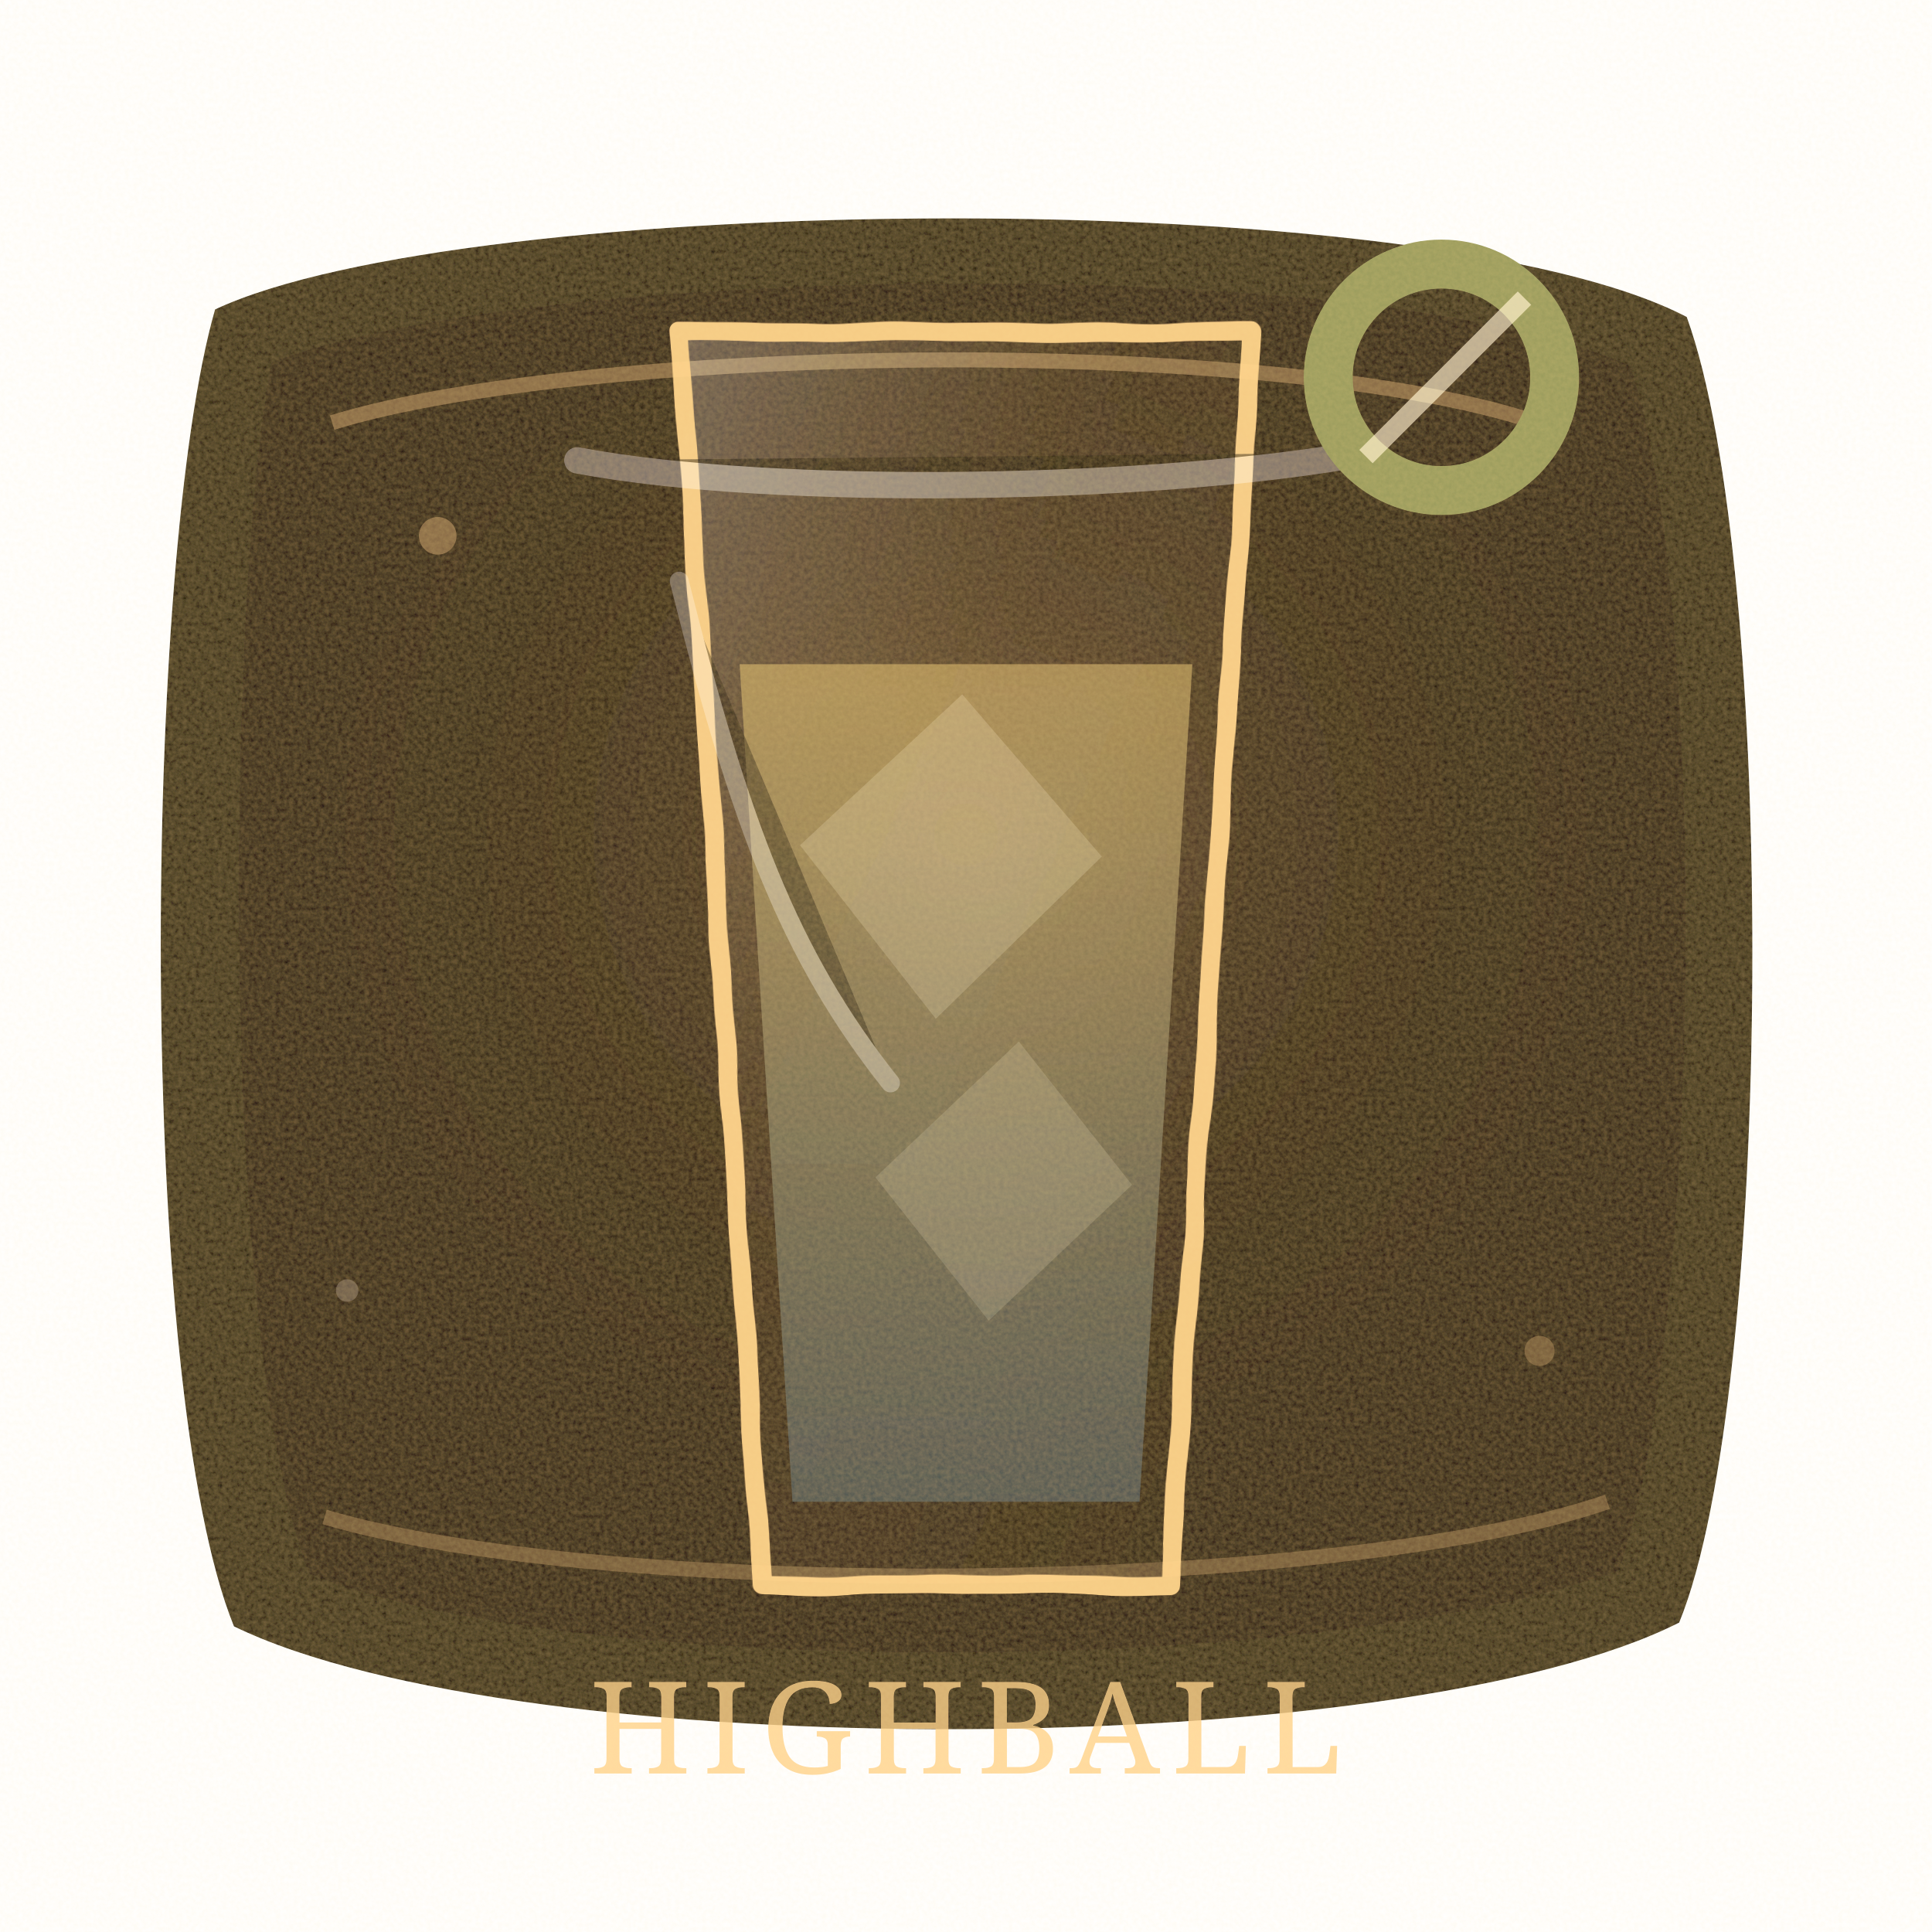
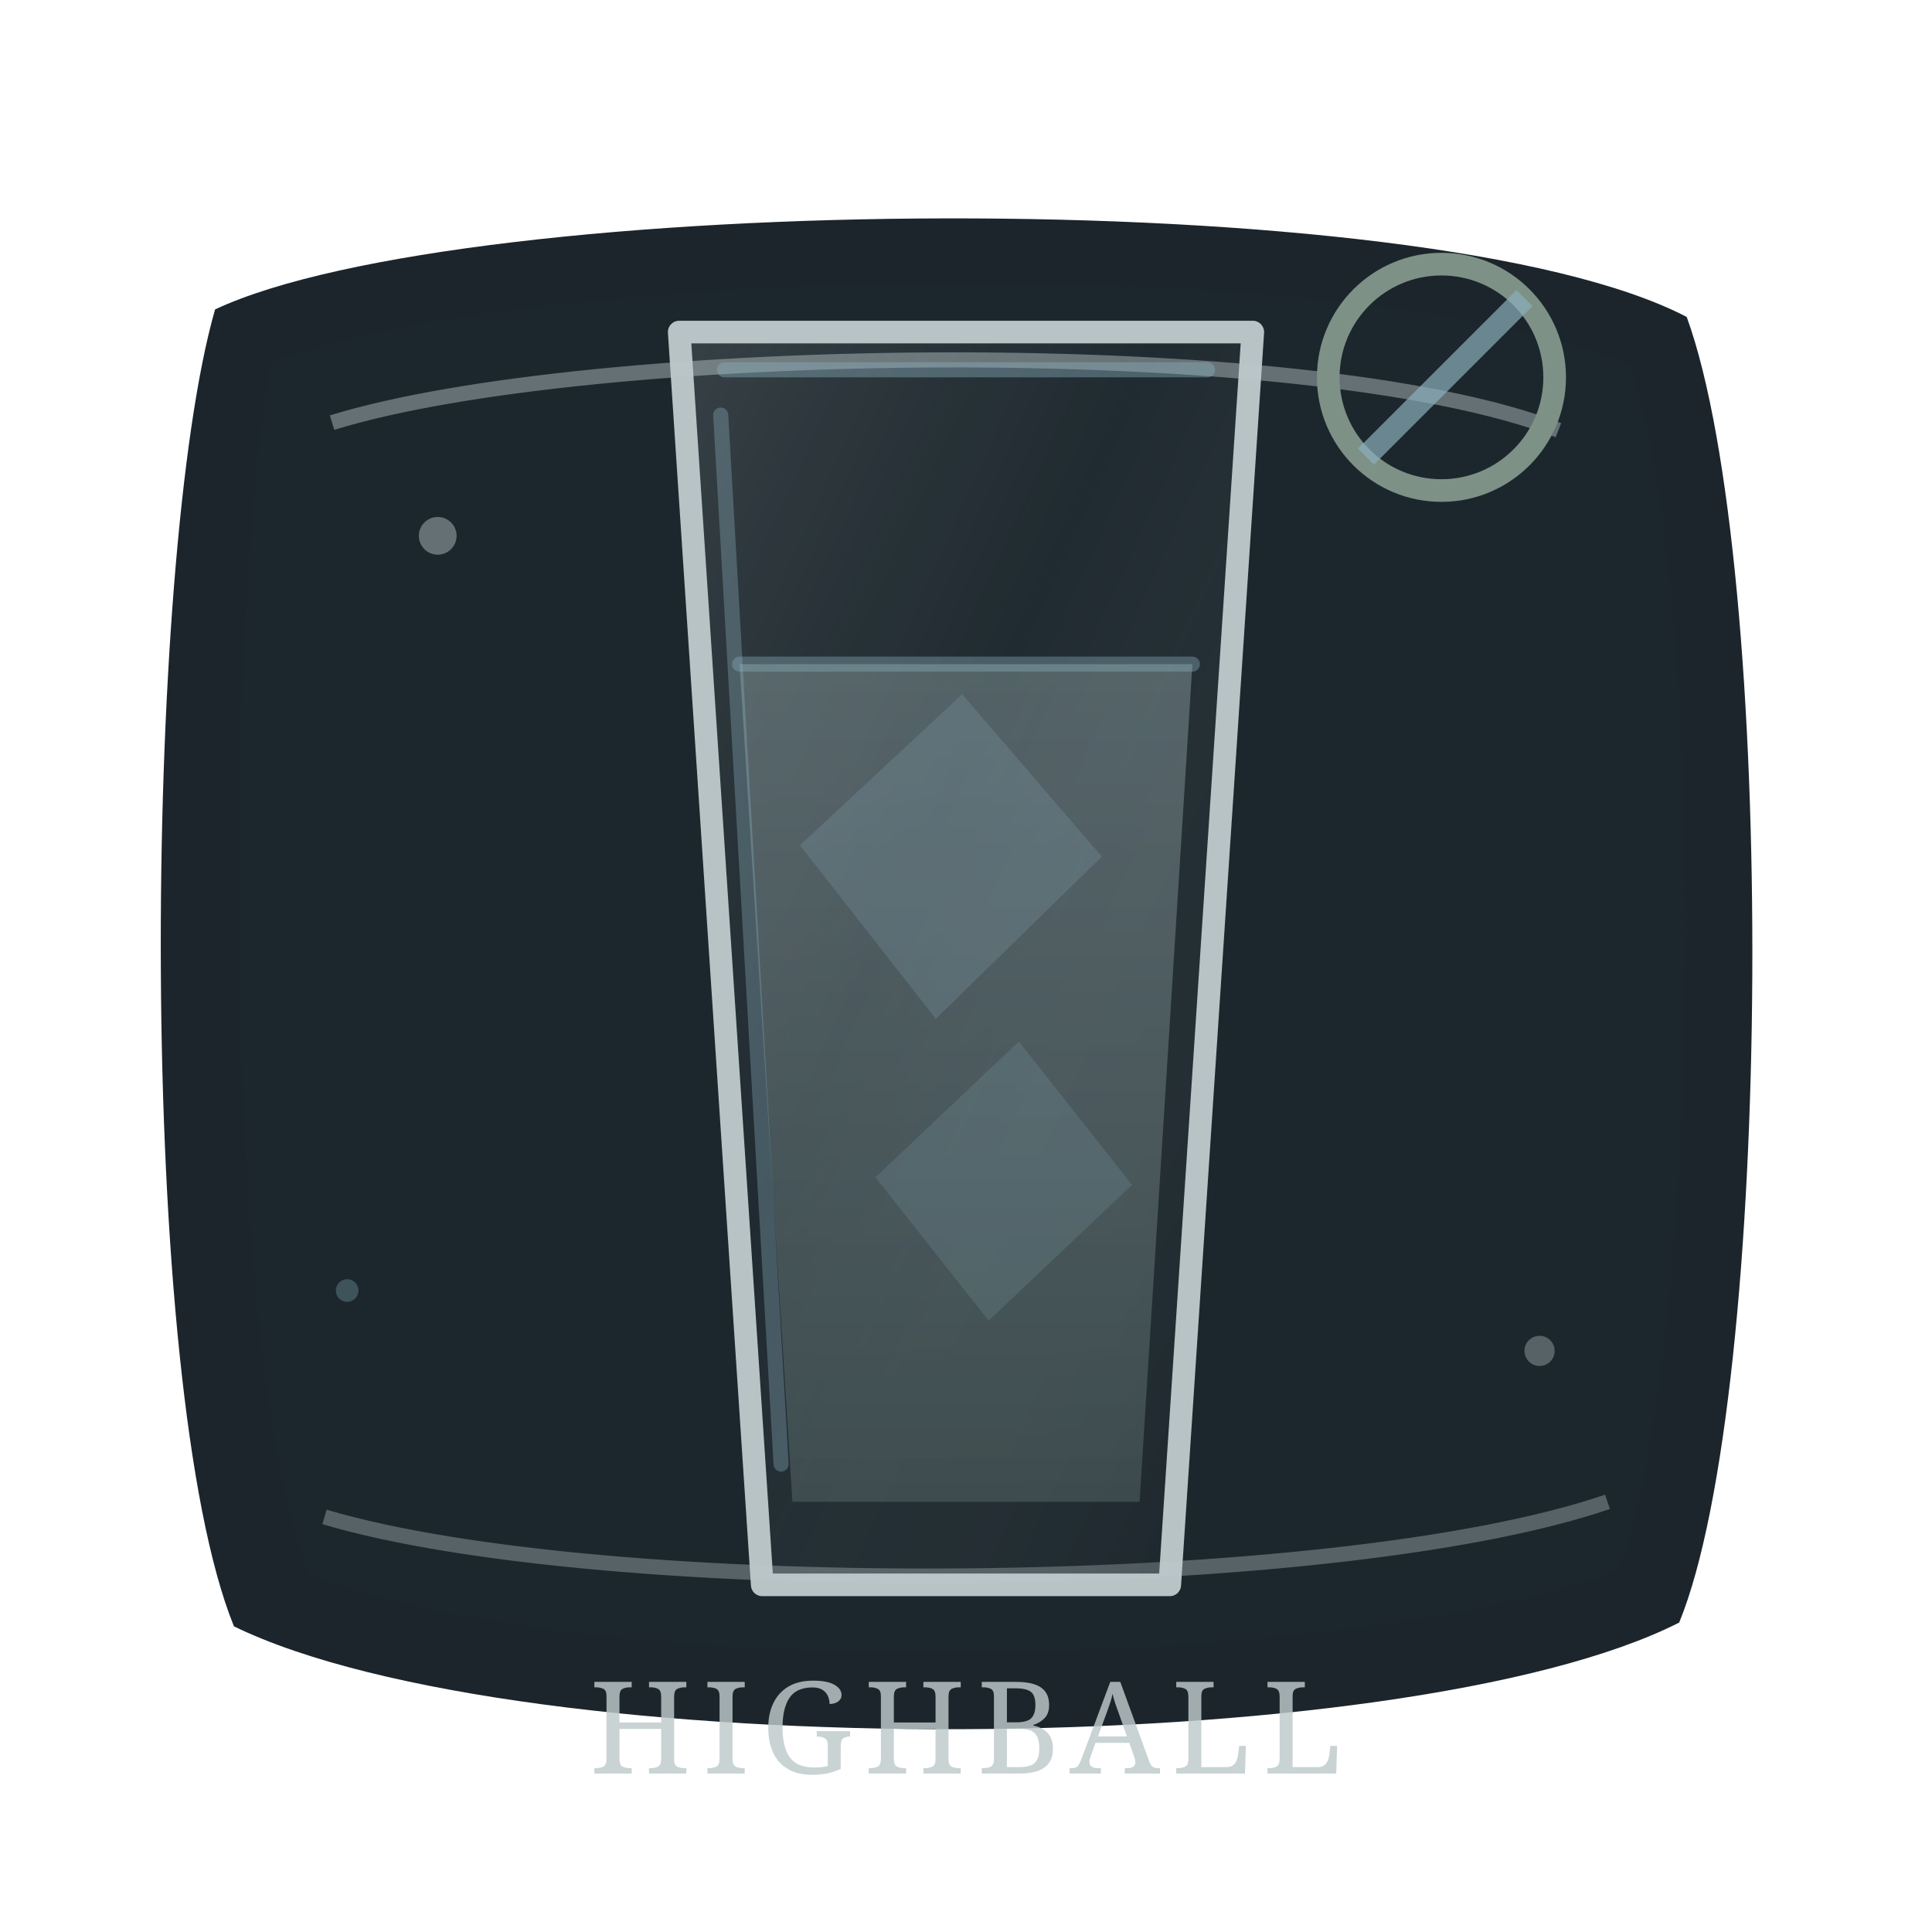
<svg xmlns="http://www.w3.org/2000/svg" viewBox="0 0 512 512" role="img" aria-label="Highball drink label">
  <defs>
-     <filter id="paper" x="-20%" y="-20%" width="140%" height="140%">
-       <feTurbulence type="fractalNoise" baseFrequency="0.85" numOctaves="4" seed="136" result="noise" />
-       <feColorMatrix in="noise" type="matrix" values="0 0 0 0 0.95 0 0 0 0 0.78 0 0 0 0 0.45 0 0 0 .16 0" />
-       <feBlend in="SourceGraphic" mode="soft-light" />
-     </filter>
-     <filter id="ink" x="-20%" y="-20%" width="140%" height="140%">
-       <feTurbulence type="fractalNoise" baseFrequency="0.035" numOctaves="2" seed="104" result="wobble" />
-       <feDisplacementMap in="SourceGraphic" in2="wobble" scale="2.1" />
-     </filter>
    <linearGradient id="glass" x1="0" x2="1" y1="0" y2="1">
-       <stop offset="0" stop-color="#fff7e8" stop-opacity=".34" />
-       <stop offset=".42" stop-color="#ffd28a" stop-opacity=".08" />
-       <stop offset="1" stop-color="#0c0705" stop-opacity=".2" />
+       <stop offset="0" stop-color="#e5e8e5" stop-opacity=".14" />
+       <stop offset=".42" stop-color="#bdc9ca" stop-opacity=".025" />
+       <stop offset="1" stop-color="#0b1118" stop-opacity=".2" />
    </linearGradient>
    <linearGradient id="liquid" x1="0" x2="0" y1="0" y2="1">
-       <stop offset="0" stop-color="#d6b36a" stop-opacity=".86" />
-       <stop offset="1" stop-color="#5a6b6b" stop-opacity=".96" />
+       <stop offset="0" stop-color="#a1b5b8" stop-opacity=".52" />
+       <stop offset="1" stop-color="#5a6b6b" stop-opacity=".64" />
    </linearGradient>
-     <radialGradient id="glow" cx="50%" cy="42%" r="58%">
-       <stop offset="0" stop-color="#ffd28a" stop-opacity=".26" />
-       <stop offset="1" stop-color="#0c0705" stop-opacity="0" />
-     </radialGradient>
  </defs>
  <rect width="512" height="512" fill="none" />
-   <g filter="url(#paper)">
-     <path d="M57 82 C123 51 378 48 447 84 C471 150 470 369 445 430 C372 467 138 468 62 431 C36 367 38 148 57 82 Z" fill="#140905" opacity=".94" />
-     <path d="M72 96 C140 70 363 66 432 97 C453 160 451 354 429 416 C356 444 153 446 82 417 C58 356 60 158 72 96 Z" fill="#24130b" opacity=".62" />
-     <path d="M88 112 C156 91 346 88 413 114" stroke="#ffd28a" stroke-width="4" opacity=".45" fill="none" />
-     <path d="M86 402 C160 424 353 423 426 398" stroke="#ffd28a" stroke-width="4" opacity=".36" fill="none" />
-     <circle cx="116" cy="142" r="5" fill="#ffd28a" opacity=".45" />
-     <circle cx="408" cy="358" r="4" fill="#ffd28a" opacity=".36" />
-     <circle cx="92" cy="342" r="3" fill="#fff1cc" opacity=".32" />
-     <ellipse cx="256" cy="248" rx="174" ry="166" fill="url(#glow)" />
-     <path filter="url(#ink)" stroke="#ffd28a" stroke-width="5" stroke-linejoin="round" fill="url(#glass)" opacity=".96" d="M180 88 L332 88 L310 420 L202 420 Z" />
+   <g>
+     <path d="M57 82 C123 51 378 48 447 84 C471 150 470 369 445 430 C372 467 138 468 62 431 C36 367 38 148 57 82 Z" fill="#0e171e" opacity=".94" />
+     <path d="M72 96 C140 70 363 66 432 97 C453 160 451 354 429 416 C356 444 153 446 82 417 C58 356 60 158 72 96 Z" fill="#1c282f" opacity=".62" />
+     <path d="M88 112 C156 91 346 88 413 114" stroke="#bdc9ca" stroke-width="4" opacity=".45" fill="none" />
+     <path d="M86 402 C160 424 353 423 426 398" stroke="#bdc9ca" stroke-width="4" opacity=".36" fill="none" />
+     <circle cx="116" cy="142" r="5" fill="#bdc9ca" opacity=".45" />
+     <circle cx="408" cy="358" r="4" fill="#bdc9ca" opacity=".36" />
+     <circle cx="92" cy="342" r="3" fill="#8bafbc" opacity=".32" />
+     <path stroke="#bdc9ca" stroke-width="6" stroke-linejoin="round" fill="url(#glass)" opacity=".96" d="M180 88 L332 88 L310 420 L202 420 Z" />
    <path d="M196 176 L316 176 L302 398 L210 398 Z" fill="url(#liquid)" opacity=".76" />
-     <path d="M212 224 L255 184 L292 227 L248 270 Z" fill="#fff1cc" opacity=".22" />
-     <path d="M232 312 L270 276 L300 314 L262 350 Z" fill="#fff1cc" opacity=".18" />
-     <path d="M153 122 C206 132 308 130 362 120" stroke="#fff7e8" stroke-width="7" stroke-linecap="round" opacity=".42" />
-     <path d="M180 154 C196 218 209 253 236 287" stroke="#fff7e8" stroke-width="5" stroke-linecap="round" opacity=".35" />
-     <circle cx="382" cy="100" r="30" fill="none" stroke="#9a9b5d" stroke-width="13" />
-     <path d="M362 121 L404 79" stroke="#fff1cc" stroke-width="5" opacity=".7" />
-     <text x="256" y="470" text-anchor="middle" fill="#ffd28a" opacity=".82" font-family="Georgia, serif" font-size="34" letter-spacing="3">HIGHBALL</text>
+     <path d="M196 176 L316 176" fill="none" stroke="#8bafbc" stroke-width="4" stroke-linecap="round" opacity=".38" />
+     <path d="M212 224 L255 184 L292 227 L248 270 Z" fill="#8bafbc" opacity=".22" />
+     <path d="M232 312 L270 276 L300 314 L262 350 Z" fill="#8bafbc" opacity=".18" />
+     <path d="M192 98 L320 98" stroke="#8bafbc" stroke-width="4" stroke-linecap="round" opacity=".42" />
+     <path d="M191 110 L207 388" stroke="#8bafbc" stroke-width="4" stroke-linecap="round" opacity=".35" />
+     <circle cx="382" cy="100" r="30" fill="none" stroke="#7d9187" stroke-width="6" />
+     <path d="M362 121 L404 79" stroke="#8bafbc" stroke-width="6" opacity=".7" />
+     <text x="256" y="470" text-anchor="middle" fill="#bdc9ca" opacity=".82" font-family="Georgia, serif" font-size="34" letter-spacing="3">HIGHBALL</text>
  </g>
</svg>
